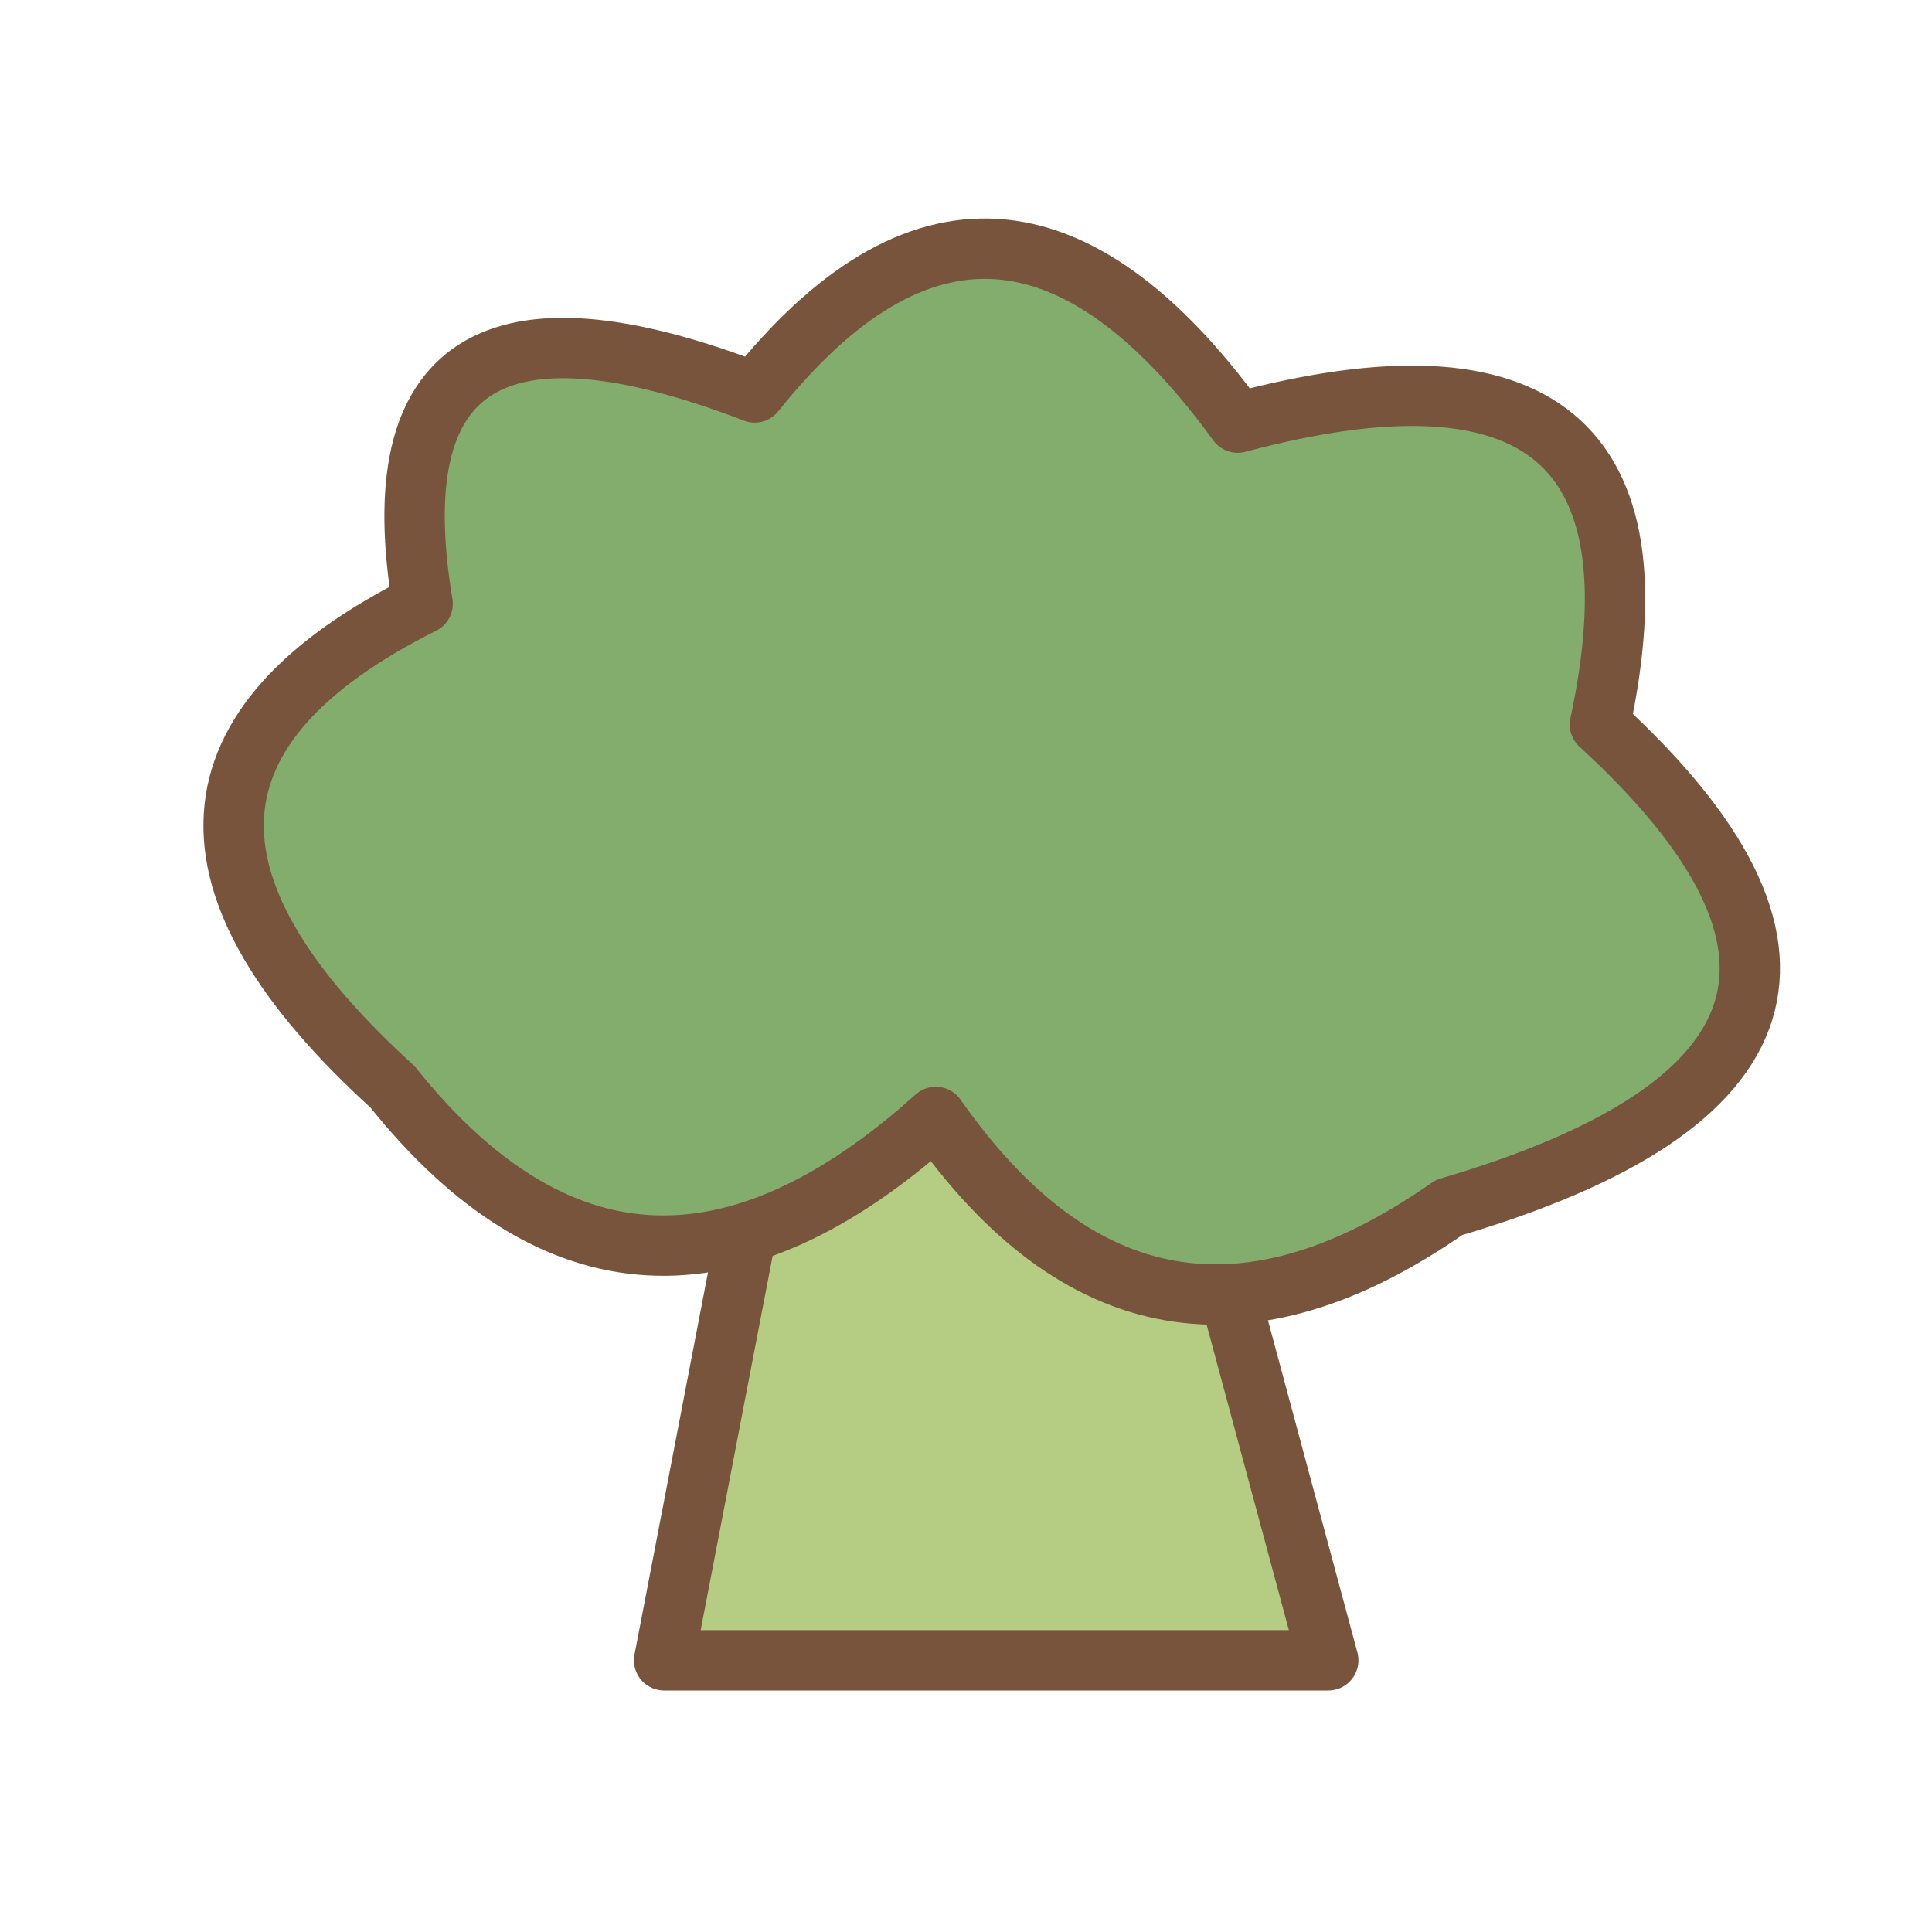
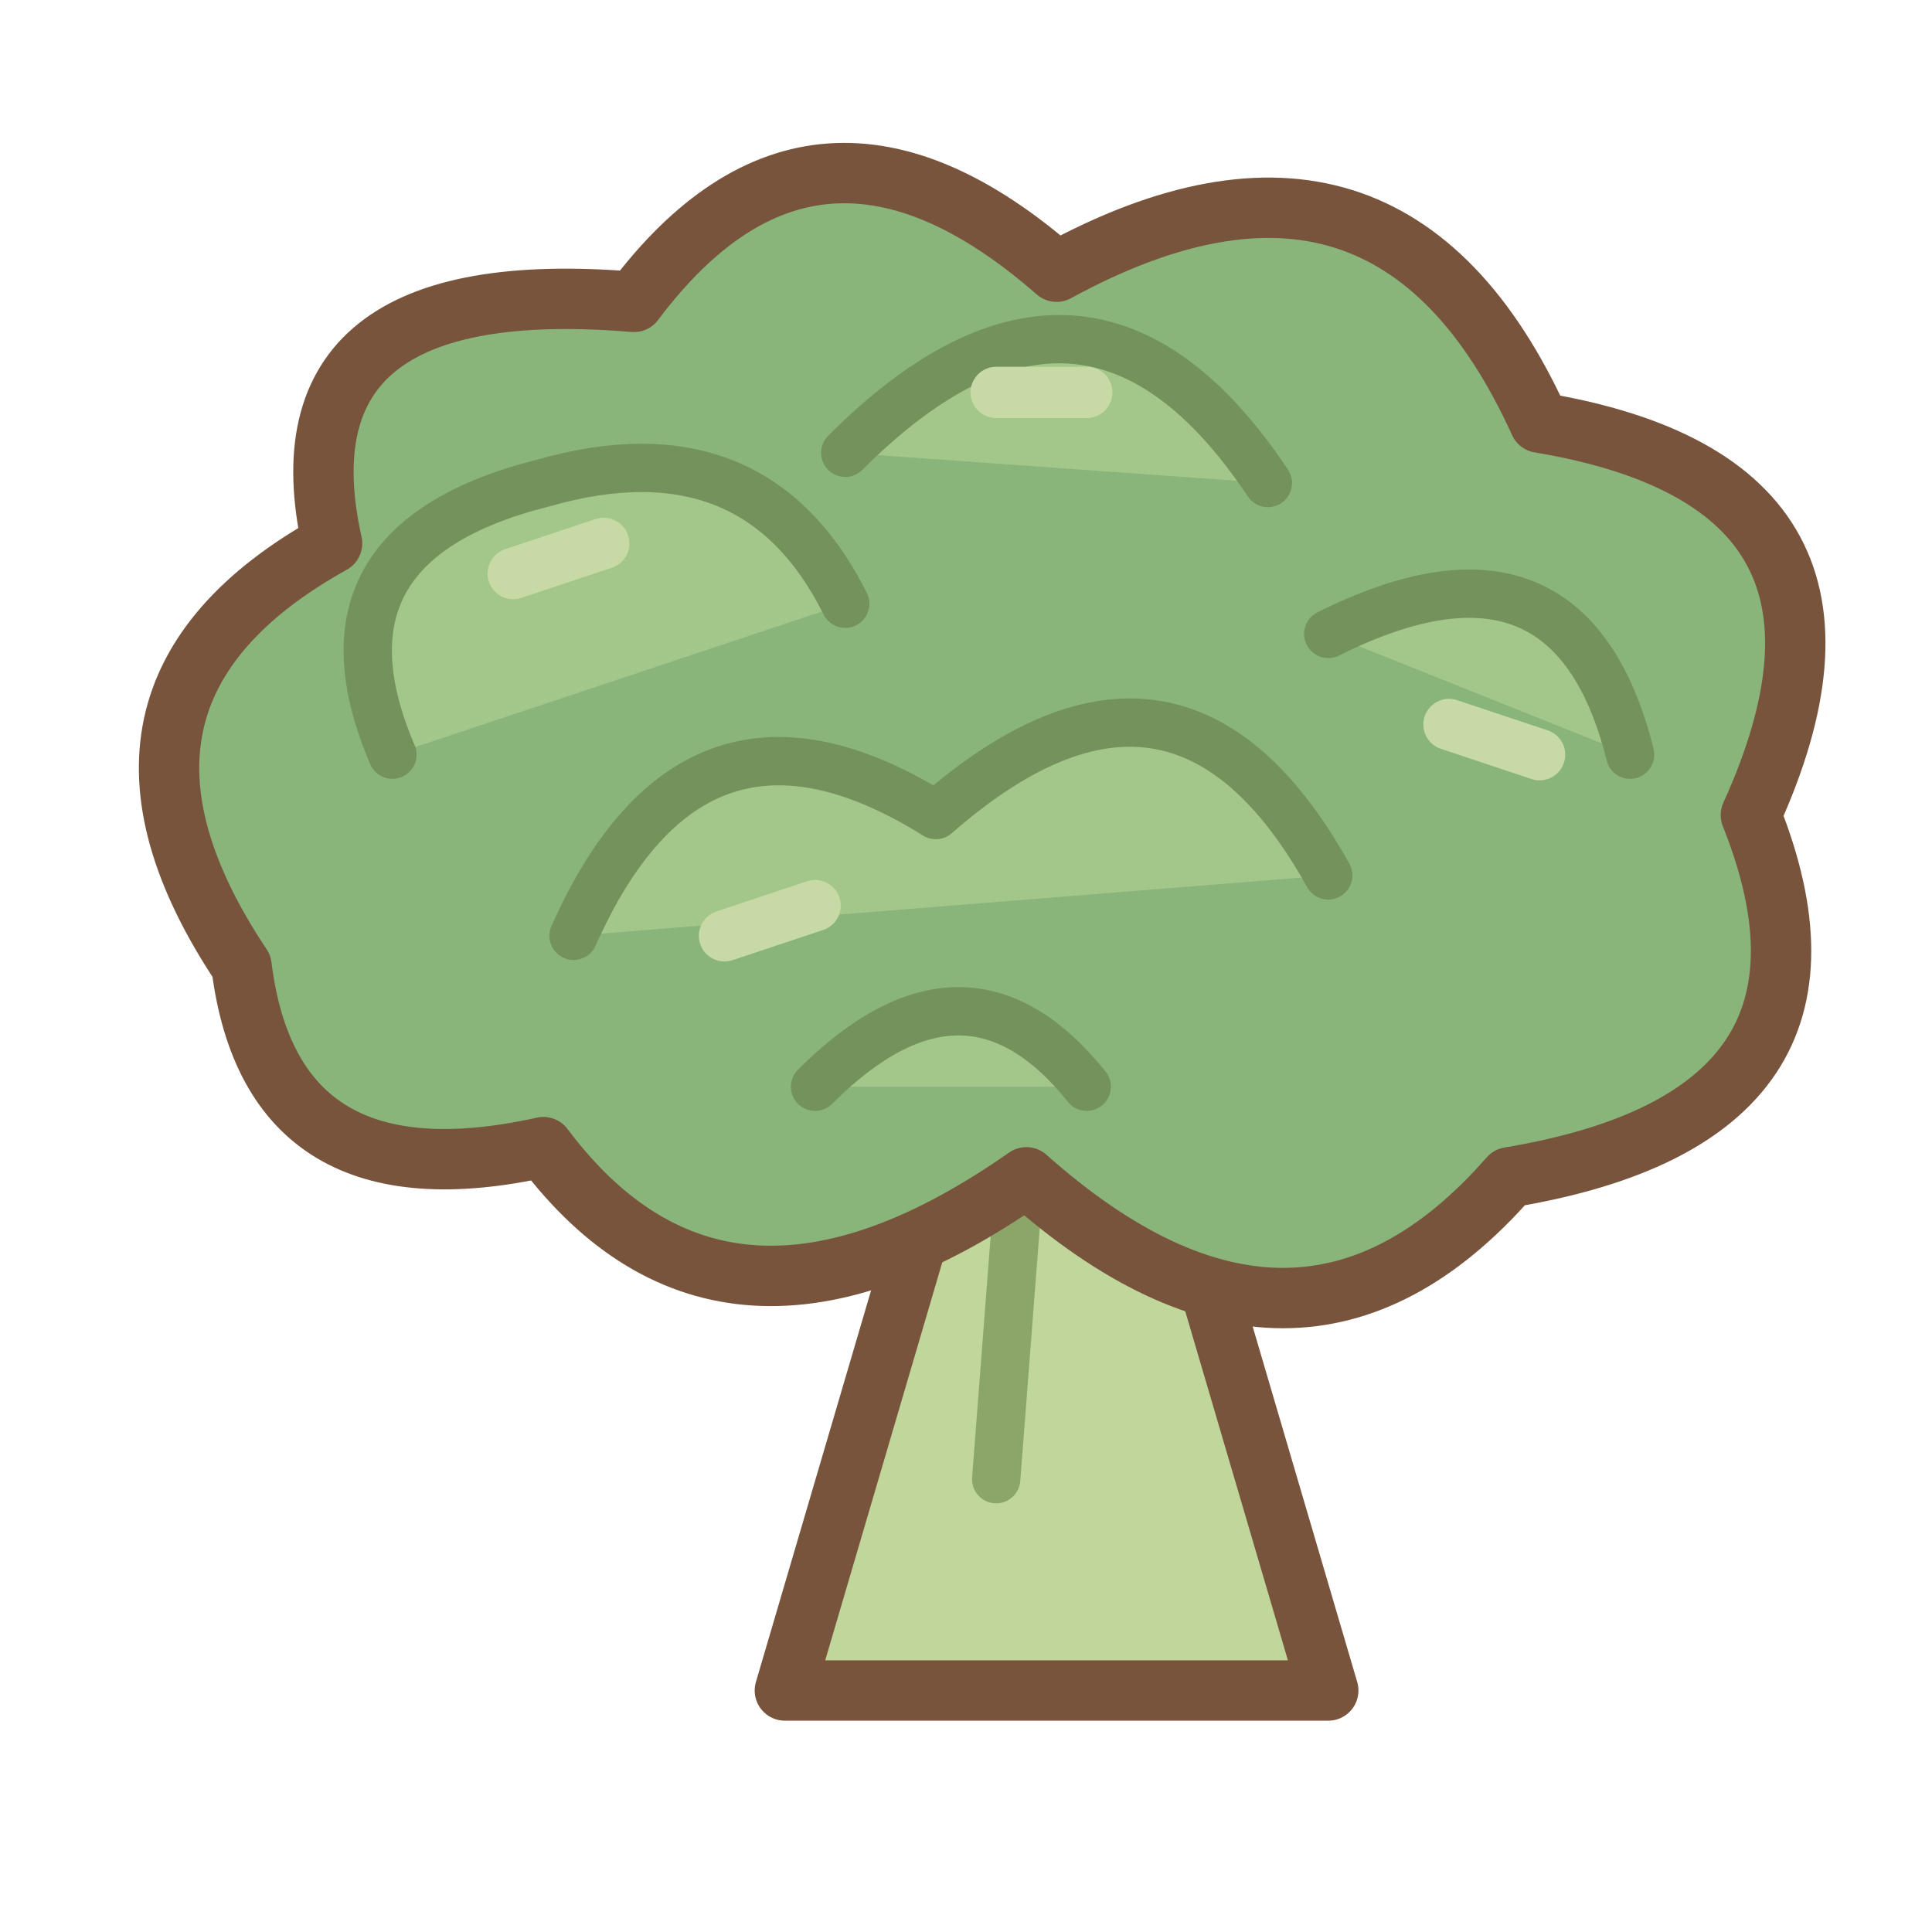
- <svg xmlns="http://www.w3.org/2000/svg" viewBox="0 0 64 64">
+ <svg xmlns="http://www.w3.org/2000/svg" viewBox="0 0 64 64" fill="none">
  <g stroke="#79543d" stroke-width="2" stroke-linecap="round" stroke-linejoin="round">
-     <path fill="#b4cd82" d="m27 29-5 26h22l-7-26Z" />
-     <path fill="#82ad6c" d="M13 36Q2 26 14 20Q12 8 25 13Q33 3 41 14Q56 10 53 24Q65 35 48 40Q38 47 31 37Q21 46 13 36Z" />
+     <path fill="#c0d69a" d="m20 29 11 10-5 17h18l-5-17 11-12-9-3-9 10-6-10Z" />
+     <path fill="none" stroke="#8ca66a" stroke-width="1.6" d="m33 49 1-13 9-9m-9 9-11-9" />
+     <path fill="#89b47a" d="M8 32Q2 23 11 18Q9 9 21 10Q27 2 35 9Q46 3 51 14Q63 16 58 27Q62 37 50 39Q43 47 34 39Q24 46 18 38Q9 40 8 32Z" />
+     <path fill="#a3c68a" stroke="#74925c" stroke-width="1.6" d="M13 25q-3-7 5-9q7-2 10 4m0-5q8-8 14 1m2 5q8-4 10 4M19 31q4-9 12-4q8-7 13 2m-17 7q5-5 9 0" />
+     <path fill="none" stroke="#c7daa6" stroke-width="1.7" d="m17 19 3-1m13-5 3 0m12 11 3 1m-27 6 3-1" />
  </g>
</svg>
